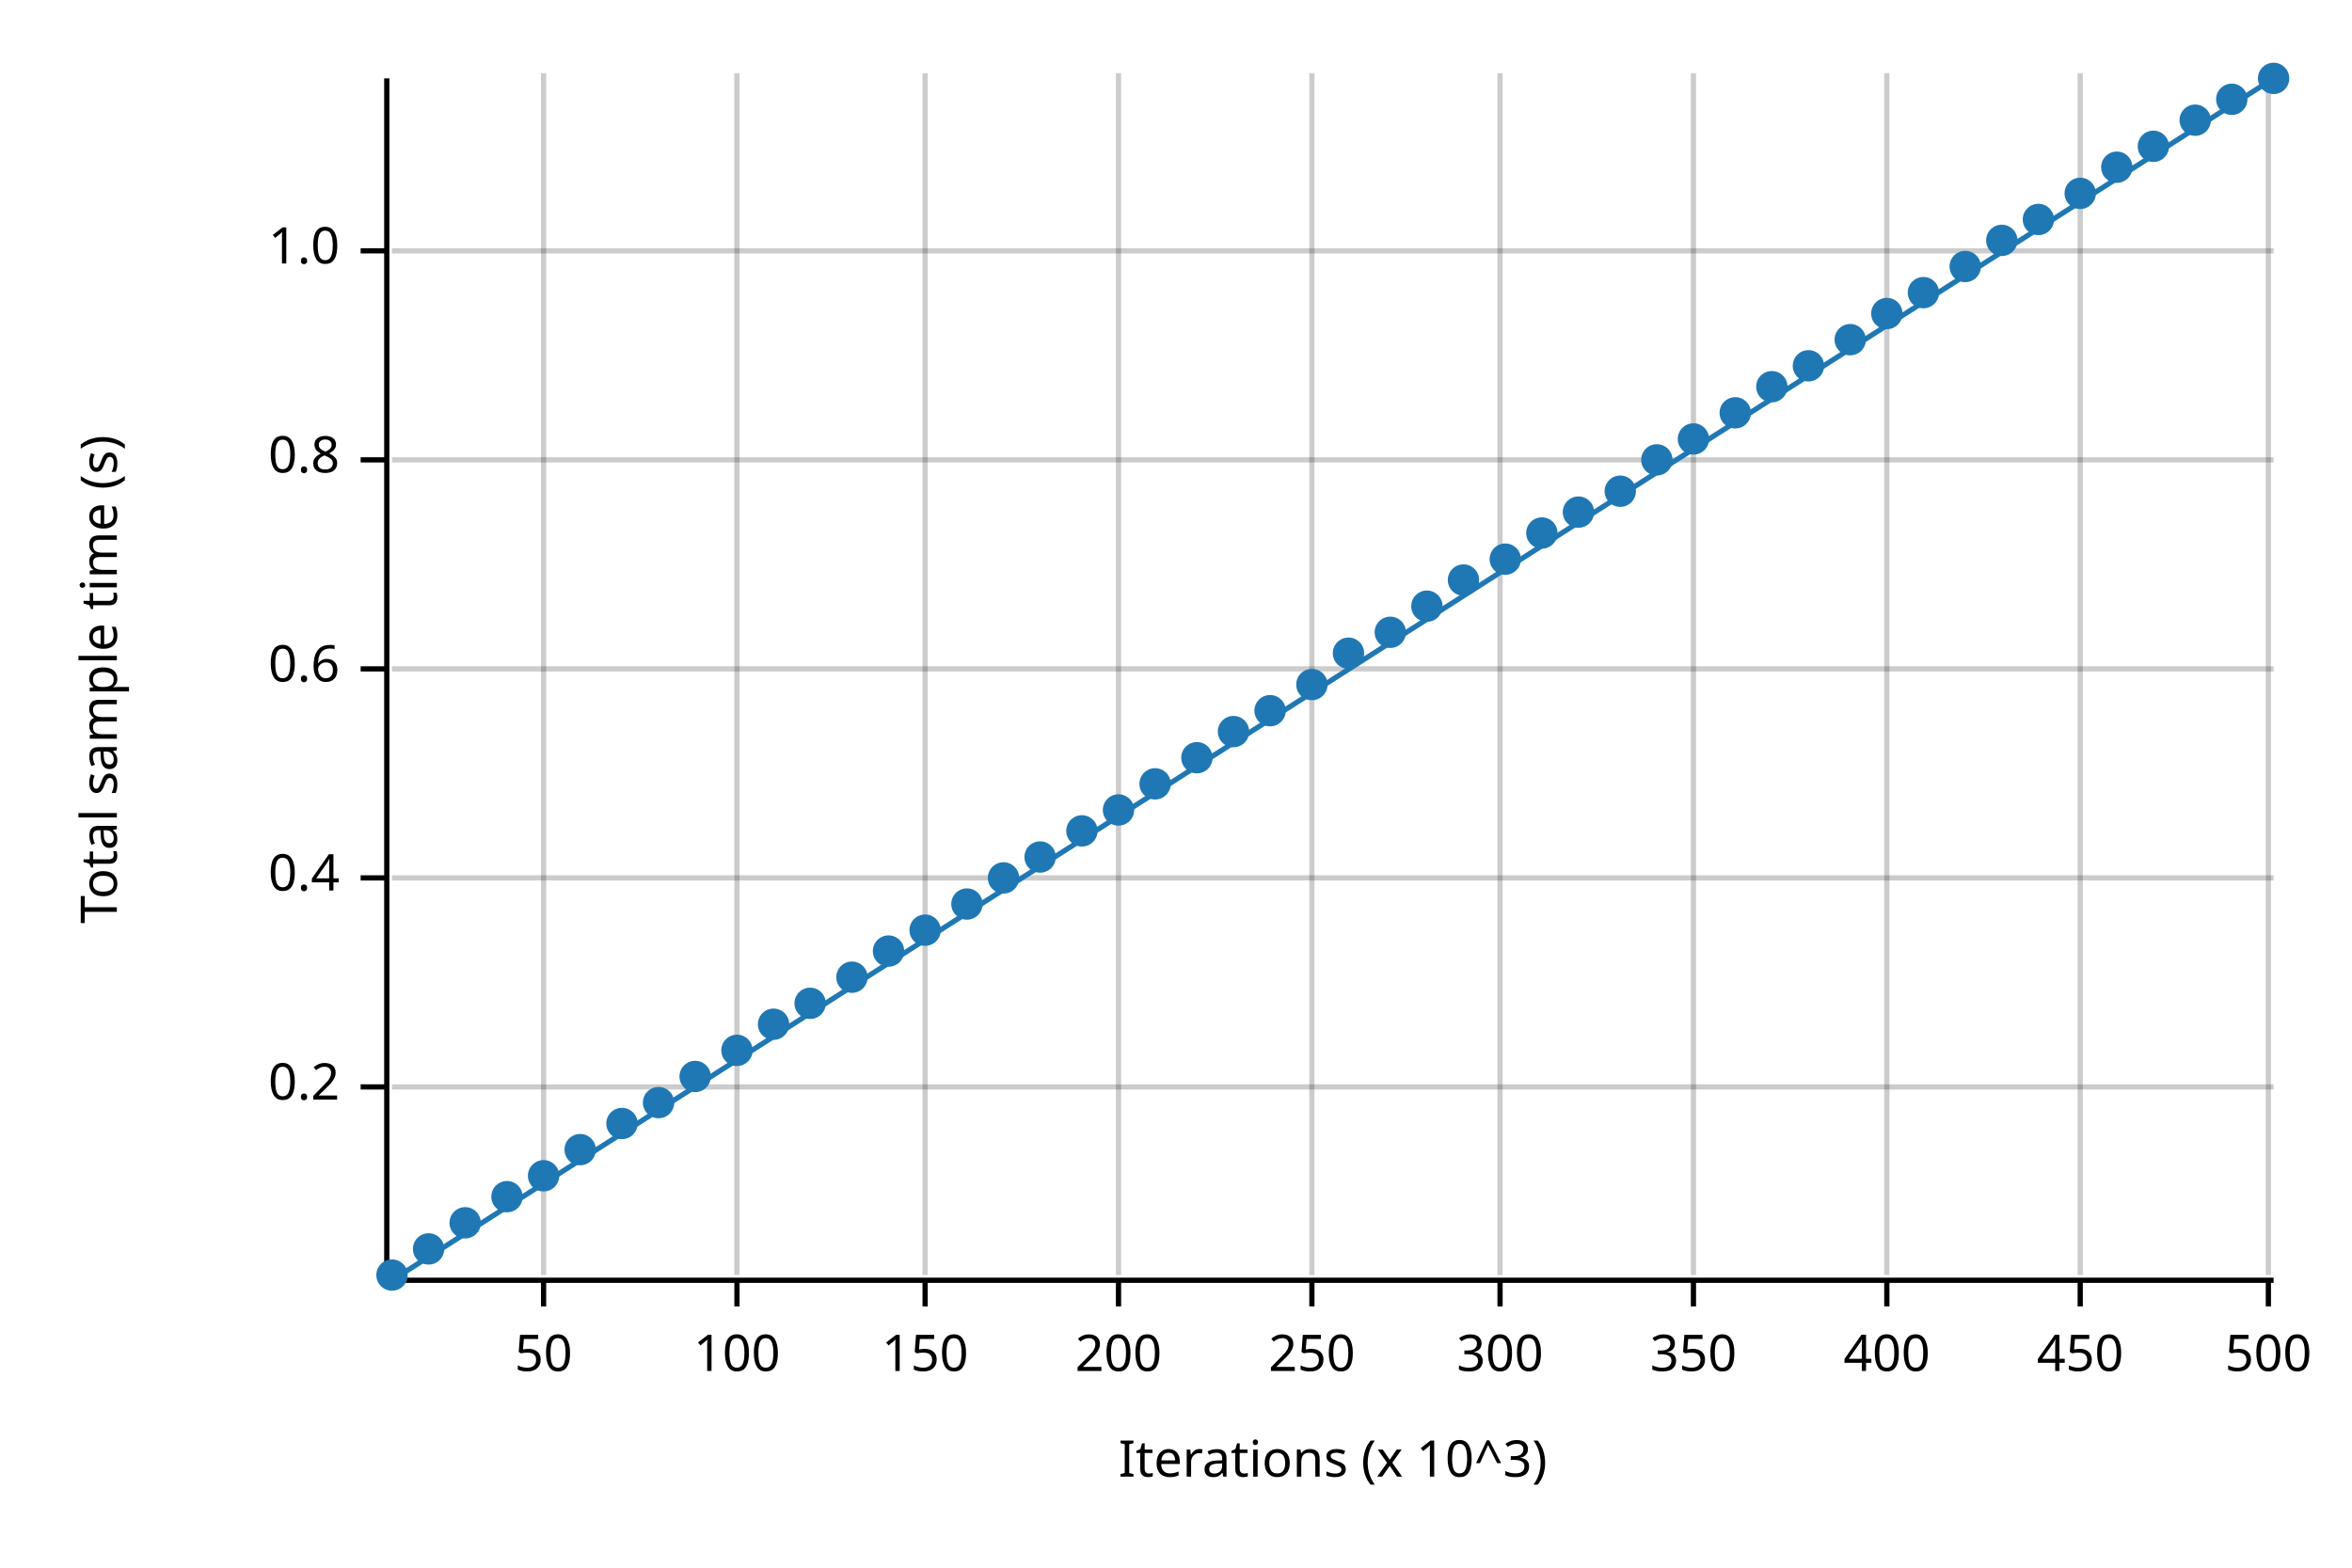
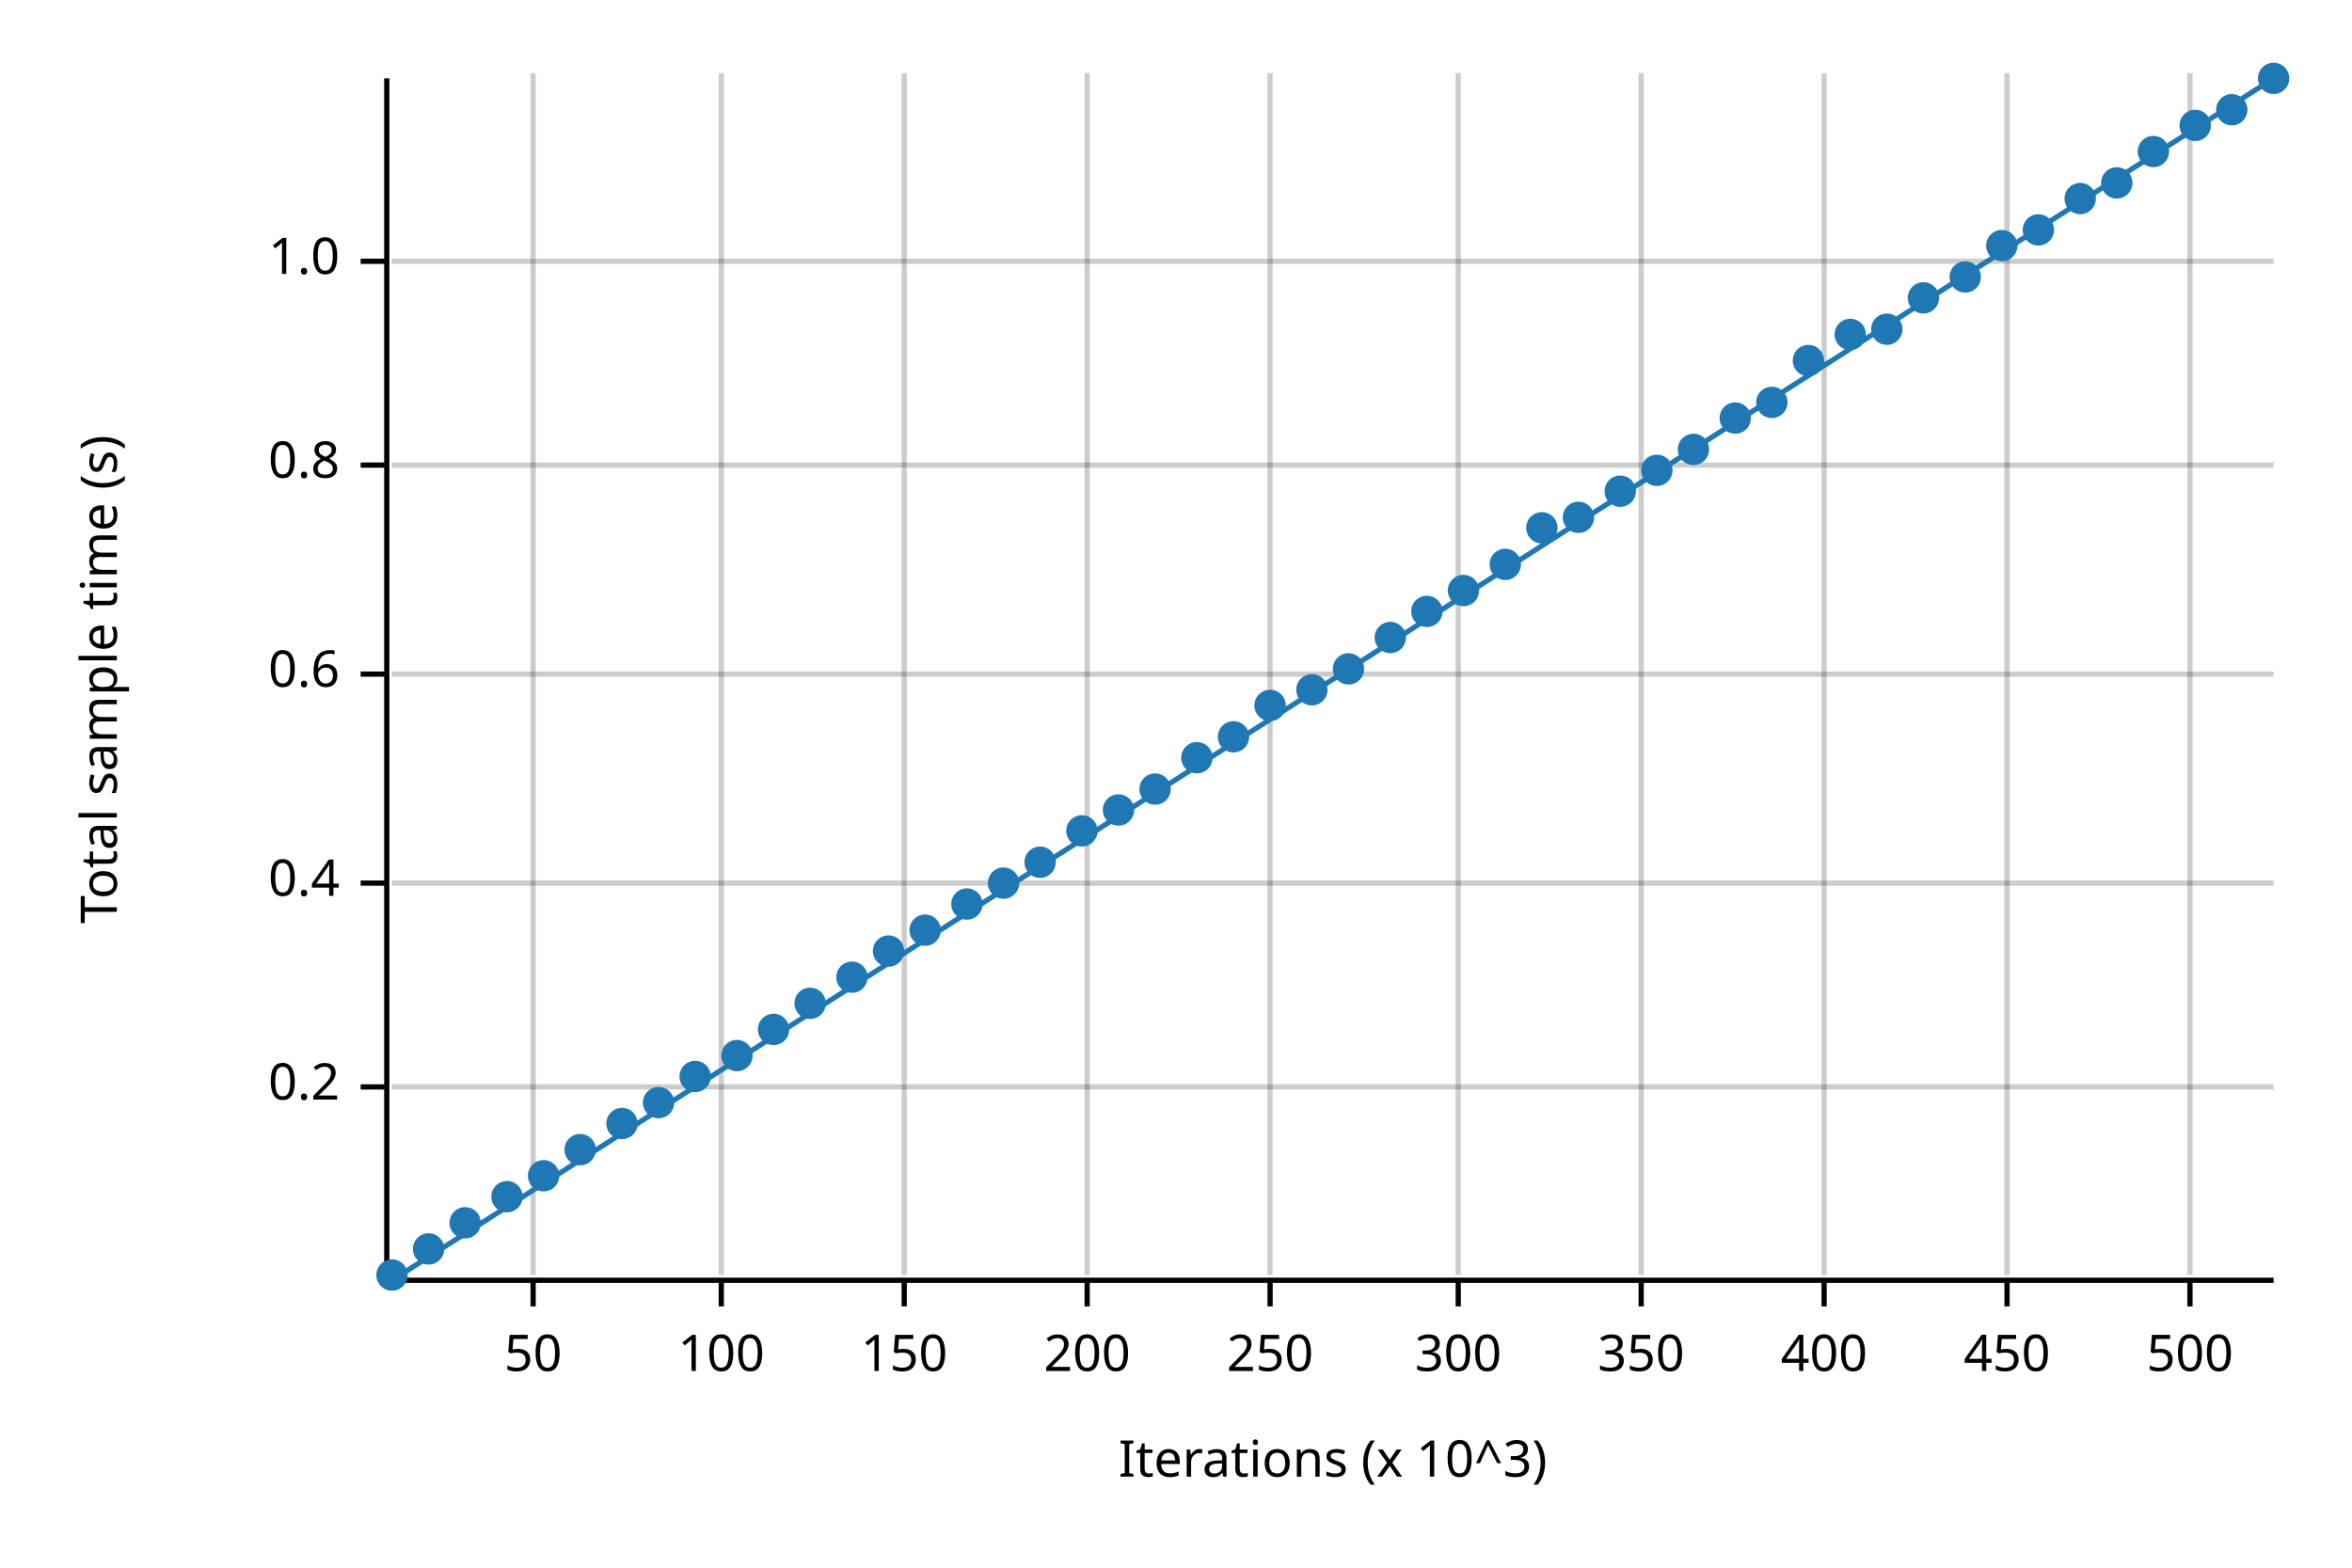
<svg xmlns="http://www.w3.org/2000/svg" width="450" height="300" viewBox="0 0 450 300">
  <text x="15" y="130" dy="0.76em" text-anchor="middle" font-family="sans-serif" font-size="9.677" opacity="1" fill="#000000" transform="rotate(270, 15, 130)">
Total sample time (s)
</text>
  <text x="255" y="285" dy="-0.5ex" text-anchor="middle" font-family="sans-serif" font-size="9.677" opacity="1" fill="#000000">
Iterations (x 10^3)
</text>
-   <line opacity="0.2" stroke="#000000" stroke-width="1" x1="104" y1="244" x2="104" y2="14" />
-   <line opacity="0.2" stroke="#000000" stroke-width="1" x1="141" y1="244" x2="141" y2="14" />
-   <line opacity="0.2" stroke="#000000" stroke-width="1" x1="177" y1="244" x2="177" y2="14" />
-   <line opacity="0.2" stroke="#000000" stroke-width="1" x1="214" y1="244" x2="214" y2="14" />
-   <line opacity="0.2" stroke="#000000" stroke-width="1" x1="251" y1="244" x2="251" y2="14" />
-   <line opacity="0.2" stroke="#000000" stroke-width="1" x1="287" y1="244" x2="287" y2="14" />
-   <line opacity="0.2" stroke="#000000" stroke-width="1" x1="324" y1="244" x2="324" y2="14" />
-   <line opacity="0.2" stroke="#000000" stroke-width="1" x1="361" y1="244" x2="361" y2="14" />
-   <line opacity="0.2" stroke="#000000" stroke-width="1" x1="398" y1="244" x2="398" y2="14" />
-   <line opacity="0.2" stroke="#000000" stroke-width="1" x1="434" y1="244" x2="434" y2="14" />
+   <line opacity="0.2" stroke="#000000" stroke-width="1" x1="102" y1="244" x2="102" y2="14" />
+   <line opacity="0.2" stroke="#000000" stroke-width="1" x1="138" y1="244" x2="138" y2="14" />
+   <line opacity="0.2" stroke="#000000" stroke-width="1" x1="173" y1="244" x2="173" y2="14" />
+   <line opacity="0.2" stroke="#000000" stroke-width="1" x1="208" y1="244" x2="208" y2="14" />
+   <line opacity="0.2" stroke="#000000" stroke-width="1" x1="243" y1="244" x2="243" y2="14" />
+   <line opacity="0.2" stroke="#000000" stroke-width="1" x1="279" y1="244" x2="279" y2="14" />
+   <line opacity="0.2" stroke="#000000" stroke-width="1" x1="314" y1="244" x2="314" y2="14" />
+   <line opacity="0.2" stroke="#000000" stroke-width="1" x1="349" y1="244" x2="349" y2="14" />
+   <line opacity="0.2" stroke="#000000" stroke-width="1" x1="384" y1="244" x2="384" y2="14" />
+   <line opacity="0.2" stroke="#000000" stroke-width="1" x1="419" y1="244" x2="419" y2="14" />
  <line opacity="0.2" stroke="#000000" stroke-width="1" x1="75" y1="208" x2="435" y2="208" />
-   <line opacity="0.2" stroke="#000000" stroke-width="1" x1="75" y1="168" x2="435" y2="168" />
-   <line opacity="0.2" stroke="#000000" stroke-width="1" x1="75" y1="128" x2="435" y2="128" />
-   <line opacity="0.2" stroke="#000000" stroke-width="1" x1="75" y1="88" x2="435" y2="88" />
-   <line opacity="0.2" stroke="#000000" stroke-width="1" x1="75" y1="48" x2="435" y2="48" />
+   <line opacity="0.2" stroke="#000000" stroke-width="1" x1="75" y1="169" x2="435" y2="169" />
+   <line opacity="0.2" stroke="#000000" stroke-width="1" x1="75" y1="129" x2="435" y2="129" />
+   <line opacity="0.2" stroke="#000000" stroke-width="1" x1="75" y1="89" x2="435" y2="89" />
+   <line opacity="0.2" stroke="#000000" stroke-width="1" x1="75" y1="50" x2="435" y2="50" />
  <polyline fill="none" opacity="1" stroke="#000000" stroke-width="1" points="74,15 74,245 " />
  <text x="65" y="208" dy="0.5ex" text-anchor="end" font-family="sans-serif" font-size="9.677" opacity="1" fill="#000000">
0.2
</text>
  <polyline fill="none" opacity="1" stroke="#000000" stroke-width="1" points="69,208 74,208 " />
-   <text x="65" y="168" dy="0.5ex" text-anchor="end" font-family="sans-serif" font-size="9.677" opacity="1" fill="#000000">
+   <text x="65" y="169" dy="0.5ex" text-anchor="end" font-family="sans-serif" font-size="9.677" opacity="1" fill="#000000">
0.4
</text>
-   <polyline fill="none" opacity="1" stroke="#000000" stroke-width="1" points="69,168 74,168 " />
-   <text x="65" y="128" dy="0.5ex" text-anchor="end" font-family="sans-serif" font-size="9.677" opacity="1" fill="#000000">
+   <polyline fill="none" opacity="1" stroke="#000000" stroke-width="1" points="69,169 74,169 " />
+   <text x="65" y="129" dy="0.5ex" text-anchor="end" font-family="sans-serif" font-size="9.677" opacity="1" fill="#000000">
0.6
</text>
-   <polyline fill="none" opacity="1" stroke="#000000" stroke-width="1" points="69,128 74,128 " />
-   <text x="65" y="88" dy="0.5ex" text-anchor="end" font-family="sans-serif" font-size="9.677" opacity="1" fill="#000000">
+   <polyline fill="none" opacity="1" stroke="#000000" stroke-width="1" points="69,129 74,129 " />
+   <text x="65" y="89" dy="0.5ex" text-anchor="end" font-family="sans-serif" font-size="9.677" opacity="1" fill="#000000">
0.8
</text>
-   <polyline fill="none" opacity="1" stroke="#000000" stroke-width="1" points="69,88 74,88 " />
-   <text x="65" y="48" dy="0.5ex" text-anchor="end" font-family="sans-serif" font-size="9.677" opacity="1" fill="#000000">
+   <polyline fill="none" opacity="1" stroke="#000000" stroke-width="1" points="69,89 74,89 " />
+   <text x="65" y="50" dy="0.5ex" text-anchor="end" font-family="sans-serif" font-size="9.677" opacity="1" fill="#000000">
1.0
</text>
-   <polyline fill="none" opacity="1" stroke="#000000" stroke-width="1" points="69,48 74,48 " />
+   <polyline fill="none" opacity="1" stroke="#000000" stroke-width="1" points="69,50 74,50 " />
  <polyline fill="none" opacity="1" stroke="#000000" stroke-width="1" points="75,245 435,245 " />
-   <text x="104" y="255" dy="0.76em" text-anchor="middle" font-family="sans-serif" font-size="9.677" opacity="1" fill="#000000">
+   <text x="102" y="255" dy="0.76em" text-anchor="middle" font-family="sans-serif" font-size="9.677" opacity="1" fill="#000000">
50
</text>
-   <polyline fill="none" opacity="1" stroke="#000000" stroke-width="1" points="104,245 104,250 " />
-   <text x="141" y="255" dy="0.76em" text-anchor="middle" font-family="sans-serif" font-size="9.677" opacity="1" fill="#000000">
+   <polyline fill="none" opacity="1" stroke="#000000" stroke-width="1" points="102,245 102,250 " />
+   <text x="138" y="255" dy="0.76em" text-anchor="middle" font-family="sans-serif" font-size="9.677" opacity="1" fill="#000000">
100
</text>
-   <polyline fill="none" opacity="1" stroke="#000000" stroke-width="1" points="141,245 141,250 " />
-   <text x="177" y="255" dy="0.76em" text-anchor="middle" font-family="sans-serif" font-size="9.677" opacity="1" fill="#000000">
+   <polyline fill="none" opacity="1" stroke="#000000" stroke-width="1" points="138,245 138,250 " />
+   <text x="173" y="255" dy="0.76em" text-anchor="middle" font-family="sans-serif" font-size="9.677" opacity="1" fill="#000000">
150
</text>
-   <polyline fill="none" opacity="1" stroke="#000000" stroke-width="1" points="177,245 177,250 " />
-   <text x="214" y="255" dy="0.76em" text-anchor="middle" font-family="sans-serif" font-size="9.677" opacity="1" fill="#000000">
+   <polyline fill="none" opacity="1" stroke="#000000" stroke-width="1" points="173,245 173,250 " />
+   <text x="208" y="255" dy="0.76em" text-anchor="middle" font-family="sans-serif" font-size="9.677" opacity="1" fill="#000000">
200
</text>
-   <polyline fill="none" opacity="1" stroke="#000000" stroke-width="1" points="214,245 214,250 " />
-   <text x="251" y="255" dy="0.76em" text-anchor="middle" font-family="sans-serif" font-size="9.677" opacity="1" fill="#000000">
+   <polyline fill="none" opacity="1" stroke="#000000" stroke-width="1" points="208,245 208,250 " />
+   <text x="243" y="255" dy="0.76em" text-anchor="middle" font-family="sans-serif" font-size="9.677" opacity="1" fill="#000000">
250
</text>
-   <polyline fill="none" opacity="1" stroke="#000000" stroke-width="1" points="251,245 251,250 " />
-   <text x="287" y="255" dy="0.76em" text-anchor="middle" font-family="sans-serif" font-size="9.677" opacity="1" fill="#000000">
+   <polyline fill="none" opacity="1" stroke="#000000" stroke-width="1" points="243,245 243,250 " />
+   <text x="279" y="255" dy="0.76em" text-anchor="middle" font-family="sans-serif" font-size="9.677" opacity="1" fill="#000000">
300
</text>
-   <polyline fill="none" opacity="1" stroke="#000000" stroke-width="1" points="287,245 287,250 " />
-   <text x="324" y="255" dy="0.76em" text-anchor="middle" font-family="sans-serif" font-size="9.677" opacity="1" fill="#000000">
+   <polyline fill="none" opacity="1" stroke="#000000" stroke-width="1" points="279,245 279,250 " />
+   <text x="314" y="255" dy="0.76em" text-anchor="middle" font-family="sans-serif" font-size="9.677" opacity="1" fill="#000000">
350
</text>
-   <polyline fill="none" opacity="1" stroke="#000000" stroke-width="1" points="324,245 324,250 " />
-   <text x="361" y="255" dy="0.76em" text-anchor="middle" font-family="sans-serif" font-size="9.677" opacity="1" fill="#000000">
+   <polyline fill="none" opacity="1" stroke="#000000" stroke-width="1" points="314,245 314,250 " />
+   <text x="349" y="255" dy="0.76em" text-anchor="middle" font-family="sans-serif" font-size="9.677" opacity="1" fill="#000000">
400
</text>
-   <polyline fill="none" opacity="1" stroke="#000000" stroke-width="1" points="361,245 361,250 " />
-   <text x="398" y="255" dy="0.76em" text-anchor="middle" font-family="sans-serif" font-size="9.677" opacity="1" fill="#000000">
+   <polyline fill="none" opacity="1" stroke="#000000" stroke-width="1" points="349,245 349,250 " />
+   <text x="384" y="255" dy="0.76em" text-anchor="middle" font-family="sans-serif" font-size="9.677" opacity="1" fill="#000000">
450
</text>
-   <polyline fill="none" opacity="1" stroke="#000000" stroke-width="1" points="398,245 398,250 " />
-   <text x="434" y="255" dy="0.76em" text-anchor="middle" font-family="sans-serif" font-size="9.677" opacity="1" fill="#000000">
+   <polyline fill="none" opacity="1" stroke="#000000" stroke-width="1" points="384,245 384,250 " />
+   <text x="419" y="255" dy="0.76em" text-anchor="middle" font-family="sans-serif" font-size="9.677" opacity="1" fill="#000000">
500
</text>
-   <polyline fill="none" opacity="1" stroke="#000000" stroke-width="1" points="434,245 434,250 " />
+   <polyline fill="none" opacity="1" stroke="#000000" stroke-width="1" points="419,245 419,250 " />
  <circle cx="75" cy="244" r="3" opacity="1" fill="#1F78B4" stroke="none" stroke-width="1" />
  <circle cx="82" cy="239" r="3" opacity="1" fill="#1F78B4" stroke="none" stroke-width="1" />
  <circle cx="89" cy="234" r="3" opacity="1" fill="#1F78B4" stroke="none" stroke-width="1" />
  <circle cx="97" cy="229" r="3" opacity="1" fill="#1F78B4" stroke="none" stroke-width="1" />
  <circle cx="104" cy="225" r="3" opacity="1" fill="#1F78B4" stroke="none" stroke-width="1" />
  <circle cx="111" cy="220" r="3" opacity="1" fill="#1F78B4" stroke="none" stroke-width="1" />
  <circle cx="119" cy="215" r="3" opacity="1" fill="#1F78B4" stroke="none" stroke-width="1" />
  <circle cx="126" cy="211" r="3" opacity="1" fill="#1F78B4" stroke="none" stroke-width="1" />
  <circle cx="133" cy="206" r="3" opacity="1" fill="#1F78B4" stroke="none" stroke-width="1" />
-   <circle cx="141" cy="201" r="3" opacity="1" fill="#1F78B4" stroke="none" stroke-width="1" />
-   <circle cx="148" cy="196" r="3" opacity="1" fill="#1F78B4" stroke="none" stroke-width="1" />
+   <circle cx="141" cy="202" r="3" opacity="1" fill="#1F78B4" stroke="none" stroke-width="1" />
+   <circle cx="148" cy="197" r="3" opacity="1" fill="#1F78B4" stroke="none" stroke-width="1" />
  <circle cx="155" cy="192" r="3" opacity="1" fill="#1F78B4" stroke="none" stroke-width="1" />
  <circle cx="163" cy="187" r="3" opacity="1" fill="#1F78B4" stroke="none" stroke-width="1" />
  <circle cx="170" cy="182" r="3" opacity="1" fill="#1F78B4" stroke="none" stroke-width="1" />
  <circle cx="177" cy="178" r="3" opacity="1" fill="#1F78B4" stroke="none" stroke-width="1" />
  <circle cx="185" cy="173" r="3" opacity="1" fill="#1F78B4" stroke="none" stroke-width="1" />
-   <circle cx="192" cy="168" r="3" opacity="1" fill="#1F78B4" stroke="none" stroke-width="1" />
-   <circle cx="199" cy="164" r="3" opacity="1" fill="#1F78B4" stroke="none" stroke-width="1" />
+   <circle cx="192" cy="169" r="3" opacity="1" fill="#1F78B4" stroke="none" stroke-width="1" />
+   <circle cx="199" cy="165" r="3" opacity="1" fill="#1F78B4" stroke="none" stroke-width="1" />
  <circle cx="207" cy="159" r="3" opacity="1" fill="#1F78B4" stroke="none" stroke-width="1" />
  <circle cx="214" cy="155" r="3" opacity="1" fill="#1F78B4" stroke="none" stroke-width="1" />
-   <circle cx="221" cy="150" r="3" opacity="1" fill="#1F78B4" stroke="none" stroke-width="1" />
+   <circle cx="221" cy="151" r="3" opacity="1" fill="#1F78B4" stroke="none" stroke-width="1" />
  <circle cx="229" cy="145" r="3" opacity="1" fill="#1F78B4" stroke="none" stroke-width="1" />
-   <circle cx="236" cy="140" r="3" opacity="1" fill="#1F78B4" stroke="none" stroke-width="1" />
-   <circle cx="243" cy="136" r="3" opacity="1" fill="#1F78B4" stroke="none" stroke-width="1" />
-   <circle cx="251" cy="131" r="3" opacity="1" fill="#1F78B4" stroke="none" stroke-width="1" />
-   <circle cx="258" cy="125" r="3" opacity="1" fill="#1F78B4" stroke="none" stroke-width="1" />
-   <circle cx="266" cy="121" r="3" opacity="1" fill="#1F78B4" stroke="none" stroke-width="1" />
-   <circle cx="273" cy="116" r="3" opacity="1" fill="#1F78B4" stroke="none" stroke-width="1" />
-   <circle cx="280" cy="111" r="3" opacity="1" fill="#1F78B4" stroke="none" stroke-width="1" />
-   <circle cx="288" cy="107" r="3" opacity="1" fill="#1F78B4" stroke="none" stroke-width="1" />
-   <circle cx="295" cy="102" r="3" opacity="1" fill="#1F78B4" stroke="none" stroke-width="1" />
-   <circle cx="302" cy="98" r="3" opacity="1" fill="#1F78B4" stroke="none" stroke-width="1" />
+   <circle cx="236" cy="141" r="3" opacity="1" fill="#1F78B4" stroke="none" stroke-width="1" />
+   <circle cx="243" cy="135" r="3" opacity="1" fill="#1F78B4" stroke="none" stroke-width="1" />
+   <circle cx="251" cy="132" r="3" opacity="1" fill="#1F78B4" stroke="none" stroke-width="1" />
+   <circle cx="258" cy="128" r="3" opacity="1" fill="#1F78B4" stroke="none" stroke-width="1" />
+   <circle cx="266" cy="122" r="3" opacity="1" fill="#1F78B4" stroke="none" stroke-width="1" />
+   <circle cx="273" cy="117" r="3" opacity="1" fill="#1F78B4" stroke="none" stroke-width="1" />
+   <circle cx="280" cy="113" r="3" opacity="1" fill="#1F78B4" stroke="none" stroke-width="1" />
+   <circle cx="288" cy="108" r="3" opacity="1" fill="#1F78B4" stroke="none" stroke-width="1" />
+   <circle cx="295" cy="101" r="3" opacity="1" fill="#1F78B4" stroke="none" stroke-width="1" />
+   <circle cx="302" cy="99" r="3" opacity="1" fill="#1F78B4" stroke="none" stroke-width="1" />
  <circle cx="310" cy="94" r="3" opacity="1" fill="#1F78B4" stroke="none" stroke-width="1" />
-   <circle cx="317" cy="88" r="3" opacity="1" fill="#1F78B4" stroke="none" stroke-width="1" />
-   <circle cx="324" cy="84" r="3" opacity="1" fill="#1F78B4" stroke="none" stroke-width="1" />
-   <circle cx="332" cy="79" r="3" opacity="1" fill="#1F78B4" stroke="none" stroke-width="1" />
-   <circle cx="339" cy="74" r="3" opacity="1" fill="#1F78B4" stroke="none" stroke-width="1" />
-   <circle cx="346" cy="70" r="3" opacity="1" fill="#1F78B4" stroke="none" stroke-width="1" />
-   <circle cx="354" cy="65" r="3" opacity="1" fill="#1F78B4" stroke="none" stroke-width="1" />
-   <circle cx="361" cy="60" r="3" opacity="1" fill="#1F78B4" stroke="none" stroke-width="1" />
-   <circle cx="368" cy="56" r="3" opacity="1" fill="#1F78B4" stroke="none" stroke-width="1" />
-   <circle cx="376" cy="51" r="3" opacity="1" fill="#1F78B4" stroke="none" stroke-width="1" />
-   <circle cx="383" cy="46" r="3" opacity="1" fill="#1F78B4" stroke="none" stroke-width="1" />
-   <circle cx="390" cy="42" r="3" opacity="1" fill="#1F78B4" stroke="none" stroke-width="1" />
-   <circle cx="398" cy="37" r="3" opacity="1" fill="#1F78B4" stroke="none" stroke-width="1" />
-   <circle cx="405" cy="32" r="3" opacity="1" fill="#1F78B4" stroke="none" stroke-width="1" />
-   <circle cx="412" cy="28" r="3" opacity="1" fill="#1F78B4" stroke="none" stroke-width="1" />
-   <circle cx="420" cy="23" r="3" opacity="1" fill="#1F78B4" stroke="none" stroke-width="1" />
-   <circle cx="427" cy="19" r="3" opacity="1" fill="#1F78B4" stroke="none" stroke-width="1" />
+   <circle cx="317" cy="90" r="3" opacity="1" fill="#1F78B4" stroke="none" stroke-width="1" />
+   <circle cx="324" cy="86" r="3" opacity="1" fill="#1F78B4" stroke="none" stroke-width="1" />
+   <circle cx="332" cy="80" r="3" opacity="1" fill="#1F78B4" stroke="none" stroke-width="1" />
+   <circle cx="339" cy="77" r="3" opacity="1" fill="#1F78B4" stroke="none" stroke-width="1" />
+   <circle cx="346" cy="69" r="3" opacity="1" fill="#1F78B4" stroke="none" stroke-width="1" />
+   <circle cx="354" cy="64" r="3" opacity="1" fill="#1F78B4" stroke="none" stroke-width="1" />
+   <circle cx="361" cy="63" r="3" opacity="1" fill="#1F78B4" stroke="none" stroke-width="1" />
+   <circle cx="368" cy="57" r="3" opacity="1" fill="#1F78B4" stroke="none" stroke-width="1" />
+   <circle cx="376" cy="53" r="3" opacity="1" fill="#1F78B4" stroke="none" stroke-width="1" />
+   <circle cx="383" cy="47" r="3" opacity="1" fill="#1F78B4" stroke="none" stroke-width="1" />
+   <circle cx="390" cy="44" r="3" opacity="1" fill="#1F78B4" stroke="none" stroke-width="1" />
+   <circle cx="398" cy="38" r="3" opacity="1" fill="#1F78B4" stroke="none" stroke-width="1" />
+   <circle cx="405" cy="35" r="3" opacity="1" fill="#1F78B4" stroke="none" stroke-width="1" />
+   <circle cx="412" cy="29" r="3" opacity="1" fill="#1F78B4" stroke="none" stroke-width="1" />
+   <circle cx="420" cy="24" r="3" opacity="1" fill="#1F78B4" stroke="none" stroke-width="1" />
+   <circle cx="427" cy="21" r="3" opacity="1" fill="#1F78B4" stroke="none" stroke-width="1" />
  <circle cx="435" cy="15" r="3" opacity="1" fill="#1F78B4" stroke="none" stroke-width="1" />
  <polyline fill="none" opacity="1" stroke="#1F78B4" stroke-width="1" points="75,245 435,15 " />
  <polygon opacity="0.25" fill="#1F78B4" points="75,245 435,15 435,15 " />
</svg>
